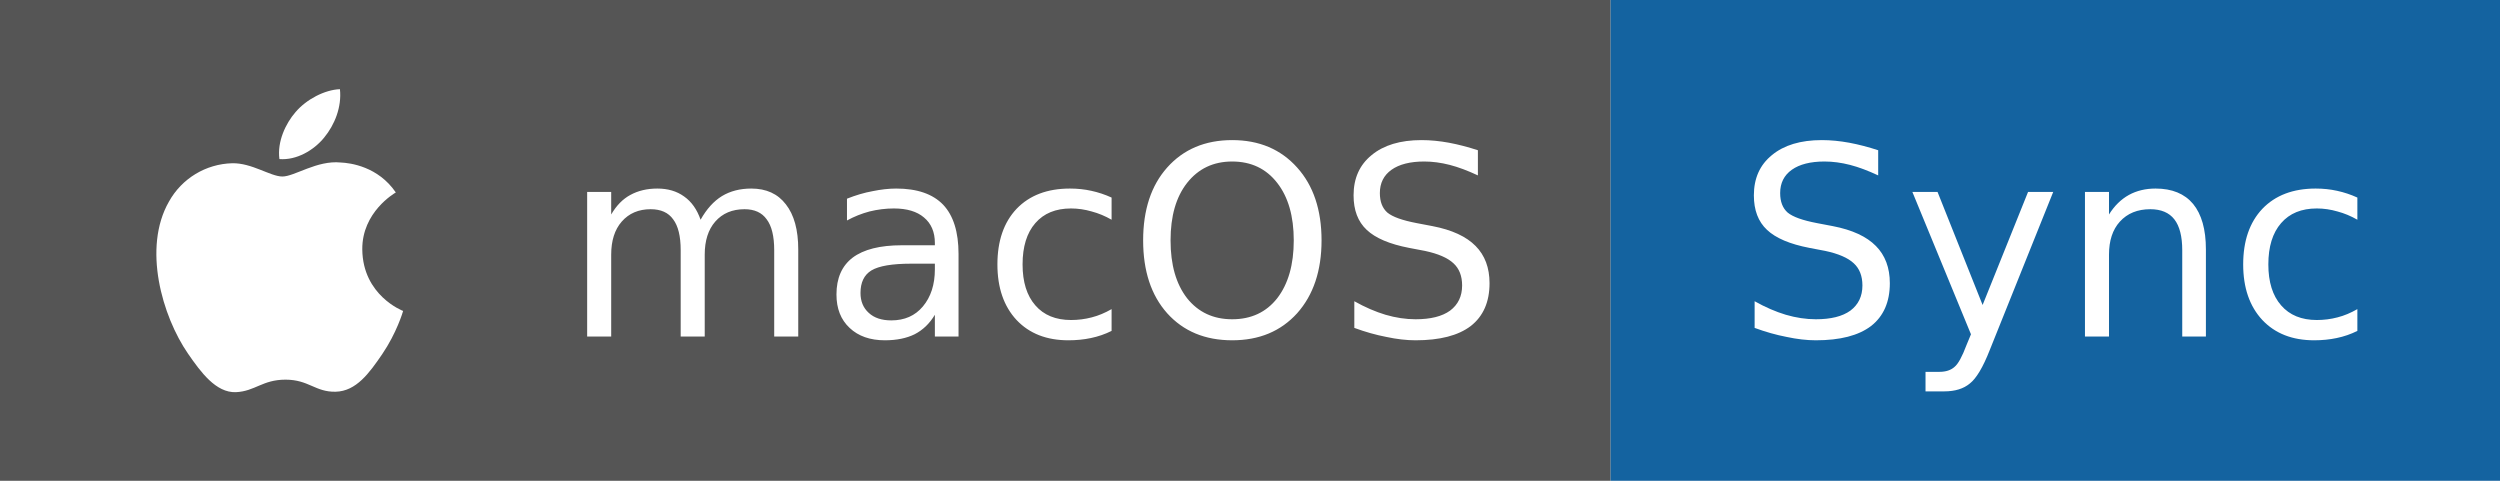
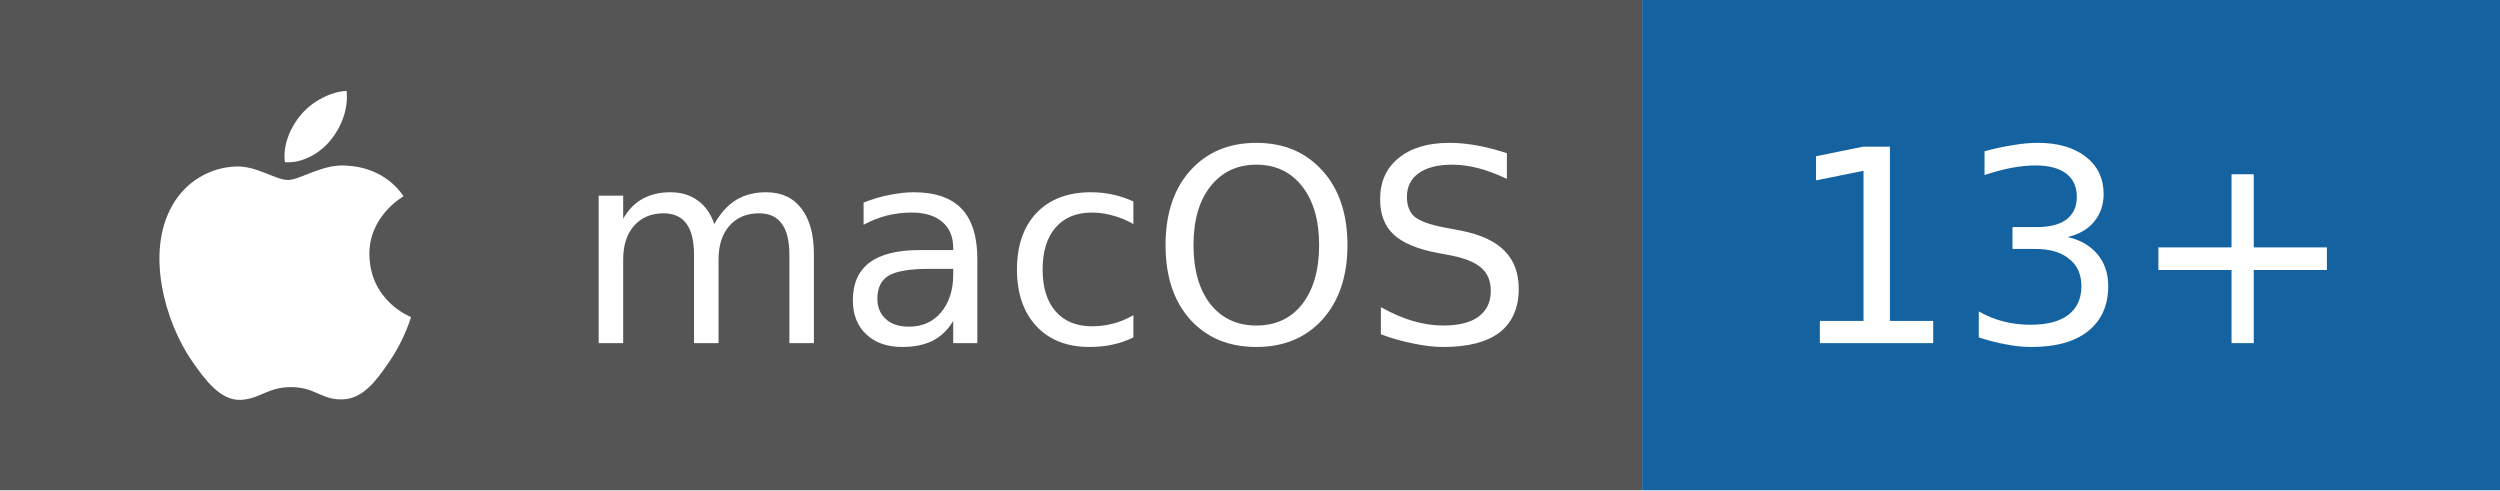
- <svg xmlns="http://www.w3.org/2000/svg" width="104" height="20" viewBox="0 0 104 20" role="img" aria-label="macOS: Sync">
+ <svg xmlns="http://www.w3.org/2000/svg" width="102" height="20" viewBox="0 0 102 20" role="img" aria-label="macOS: 13+">
  <rect width="67" height="20" fill="#555" />
-   <rect x="67" width="37" height="20" fill="#1463a0" />
+   <rect x="67" width="35" height="20" fill="#1463a0" />
  <g fill="#fff" aria-hidden="true">
    <path d="M17.05 12.54c.03 3.09 2.71 4.12 2.74 4.13-.02.07-.43 1.47-1.41 2.91-.85 1.24-1.73 2.48-3.12 2.51-1.36.03-1.8-.81-3.36-.81-1.55 0-2.04.78-3.33.84-1.34.05-2.36-1.35-3.21-2.58C3.62 17.02 2.3 12.43 4.08 9.33a5 5 0 0 1 4.24-2.57c1.32-.03 2.57.89 3.37.89.81 0 2.32-1.1 3.91-.94.66.03 2.51.27 3.7 2.01-.1.06-2.27 1.32-2.25 3.82ZM14.49 5.04c.71-.86 1.19-2.06 1.06-3.25-1.02.04-2.25.68-2.98 1.54-.66.76-1.24 1.98-1.08 3.15 1.14.09 2.3-.58 3-1.44Z" transform="translate(4.5 2.6) scale(.62)" />
  </g>
  <g fill="#fff" text-anchor="middle" font-family="Verdana, Geneva, DejaVu Sans, sans-serif" font-size="11" text-rendering="geometricPrecision">
    <text x="43" y="14">macOS</text>
-     <text x="85.5" y="14">Sync</text>
+     <text x="84.5" y="14">13+</text>
  </g>
</svg>
